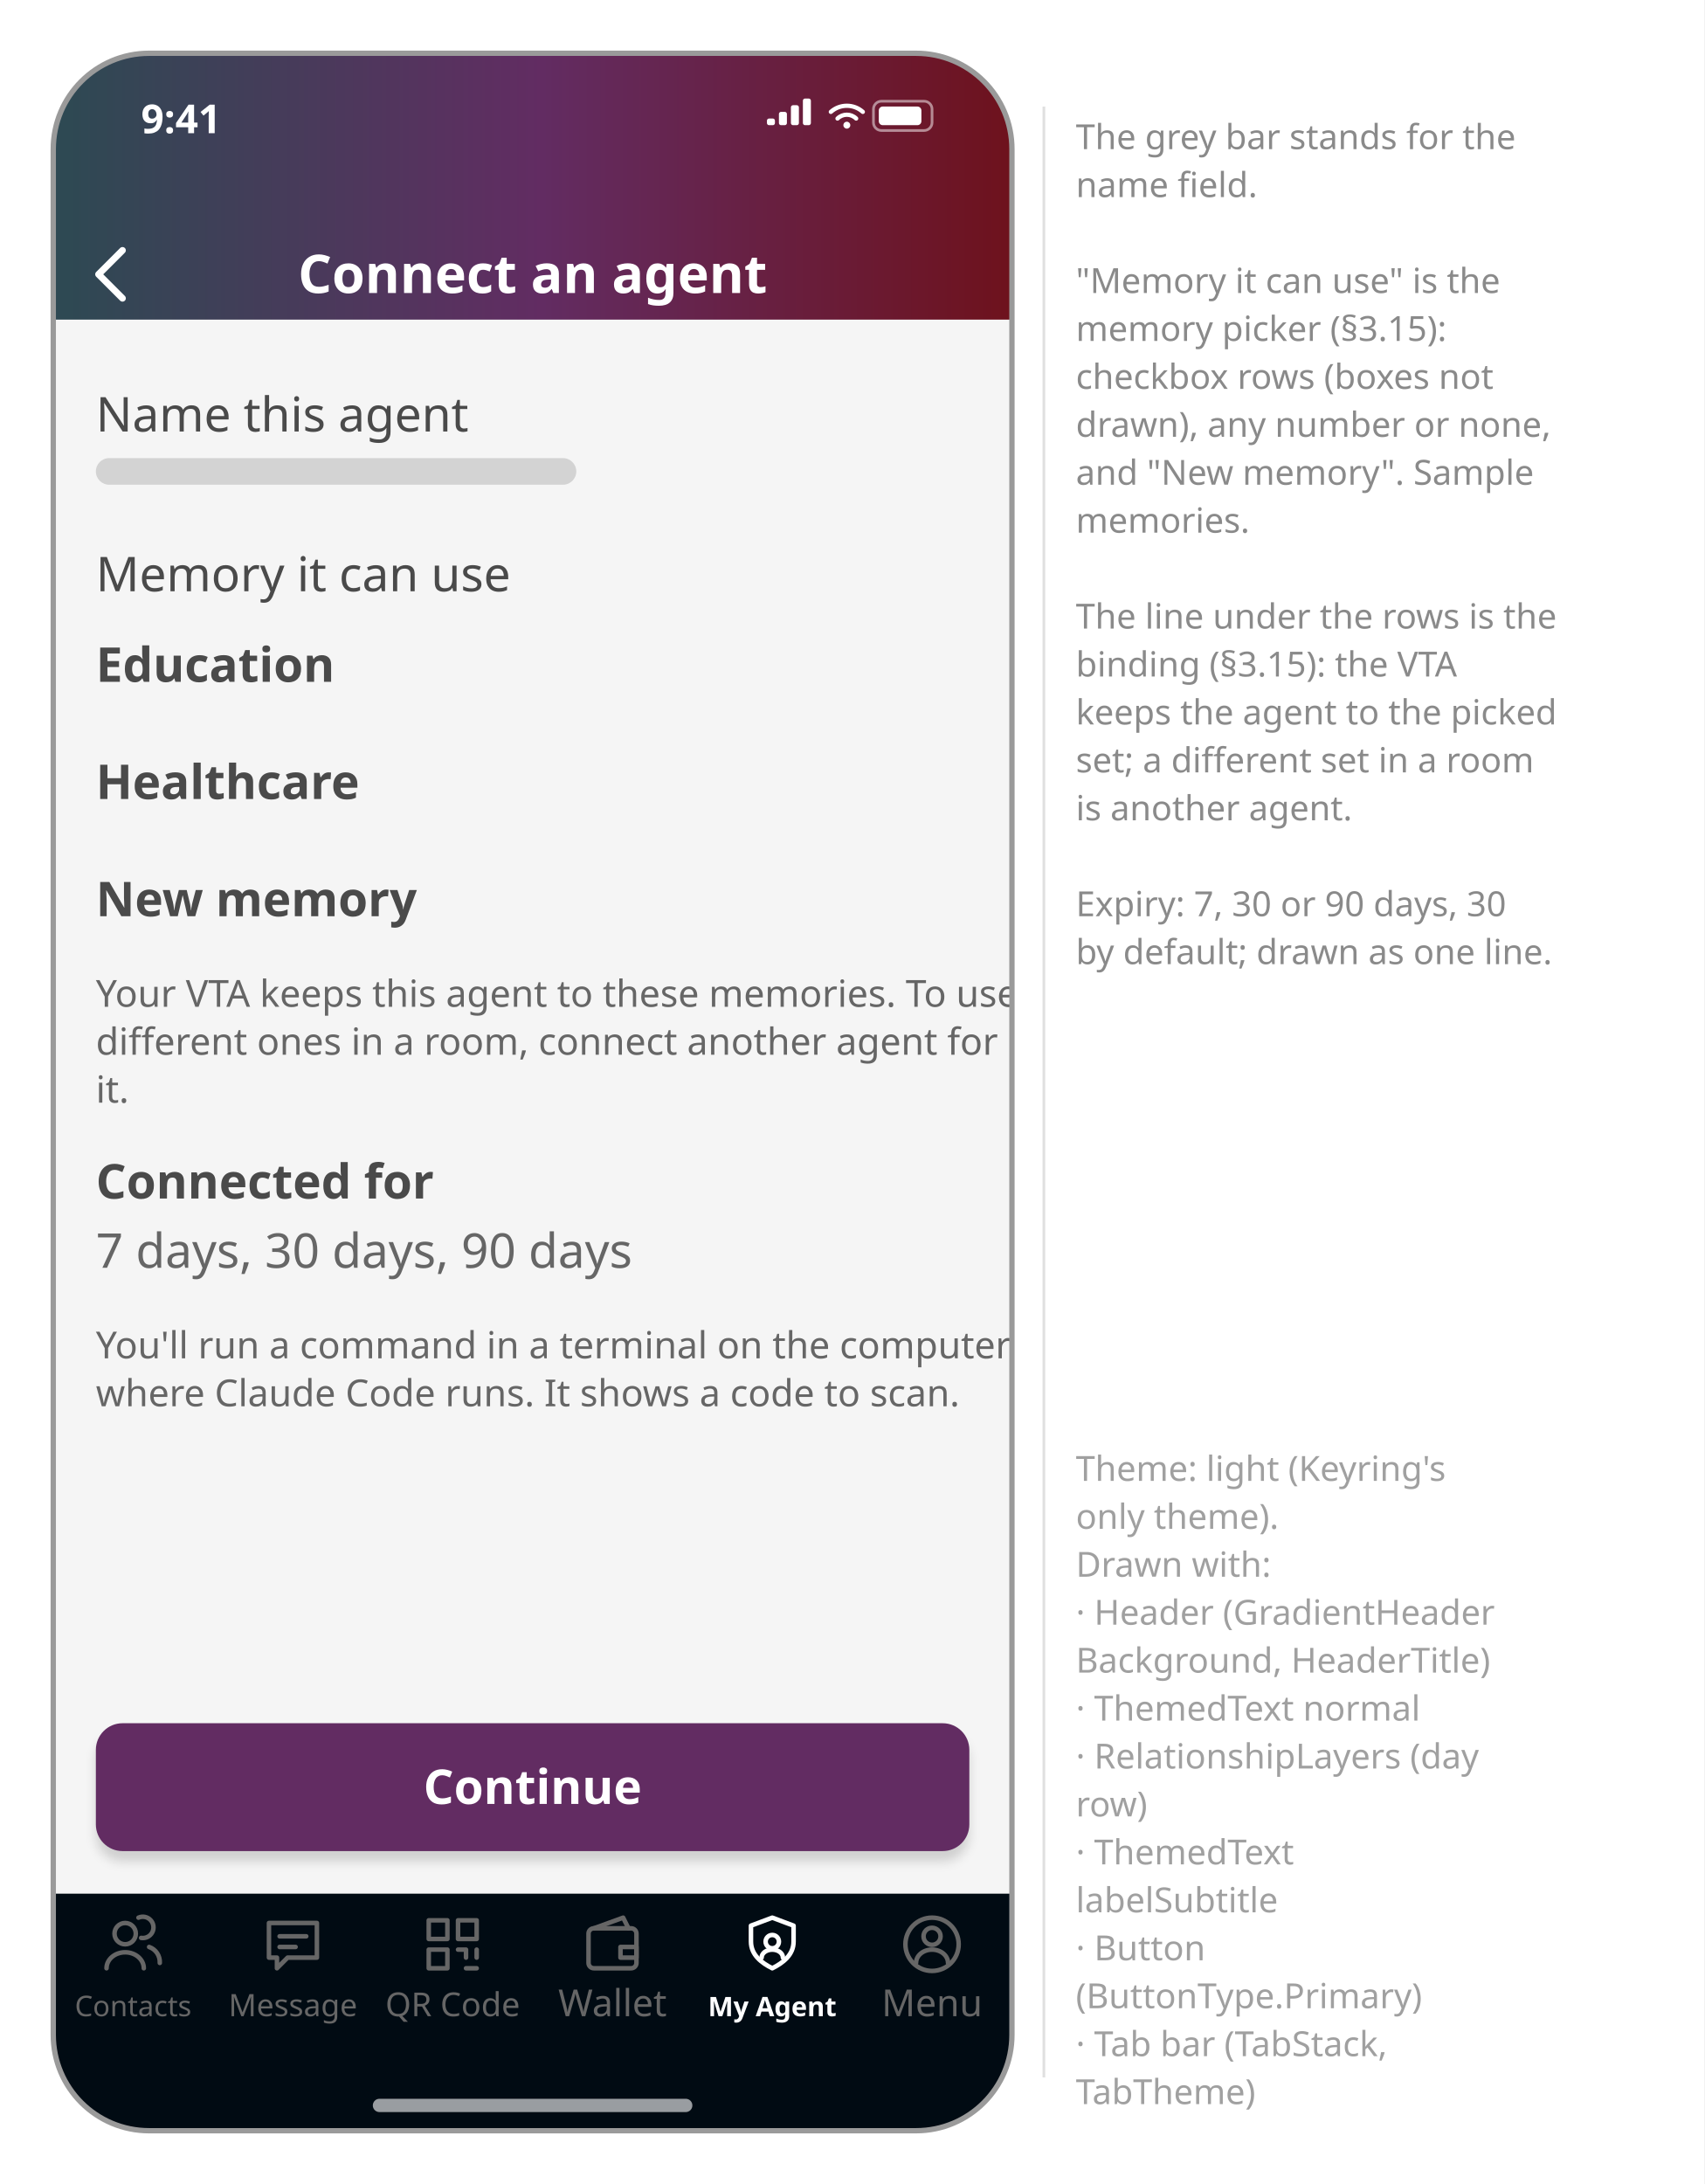
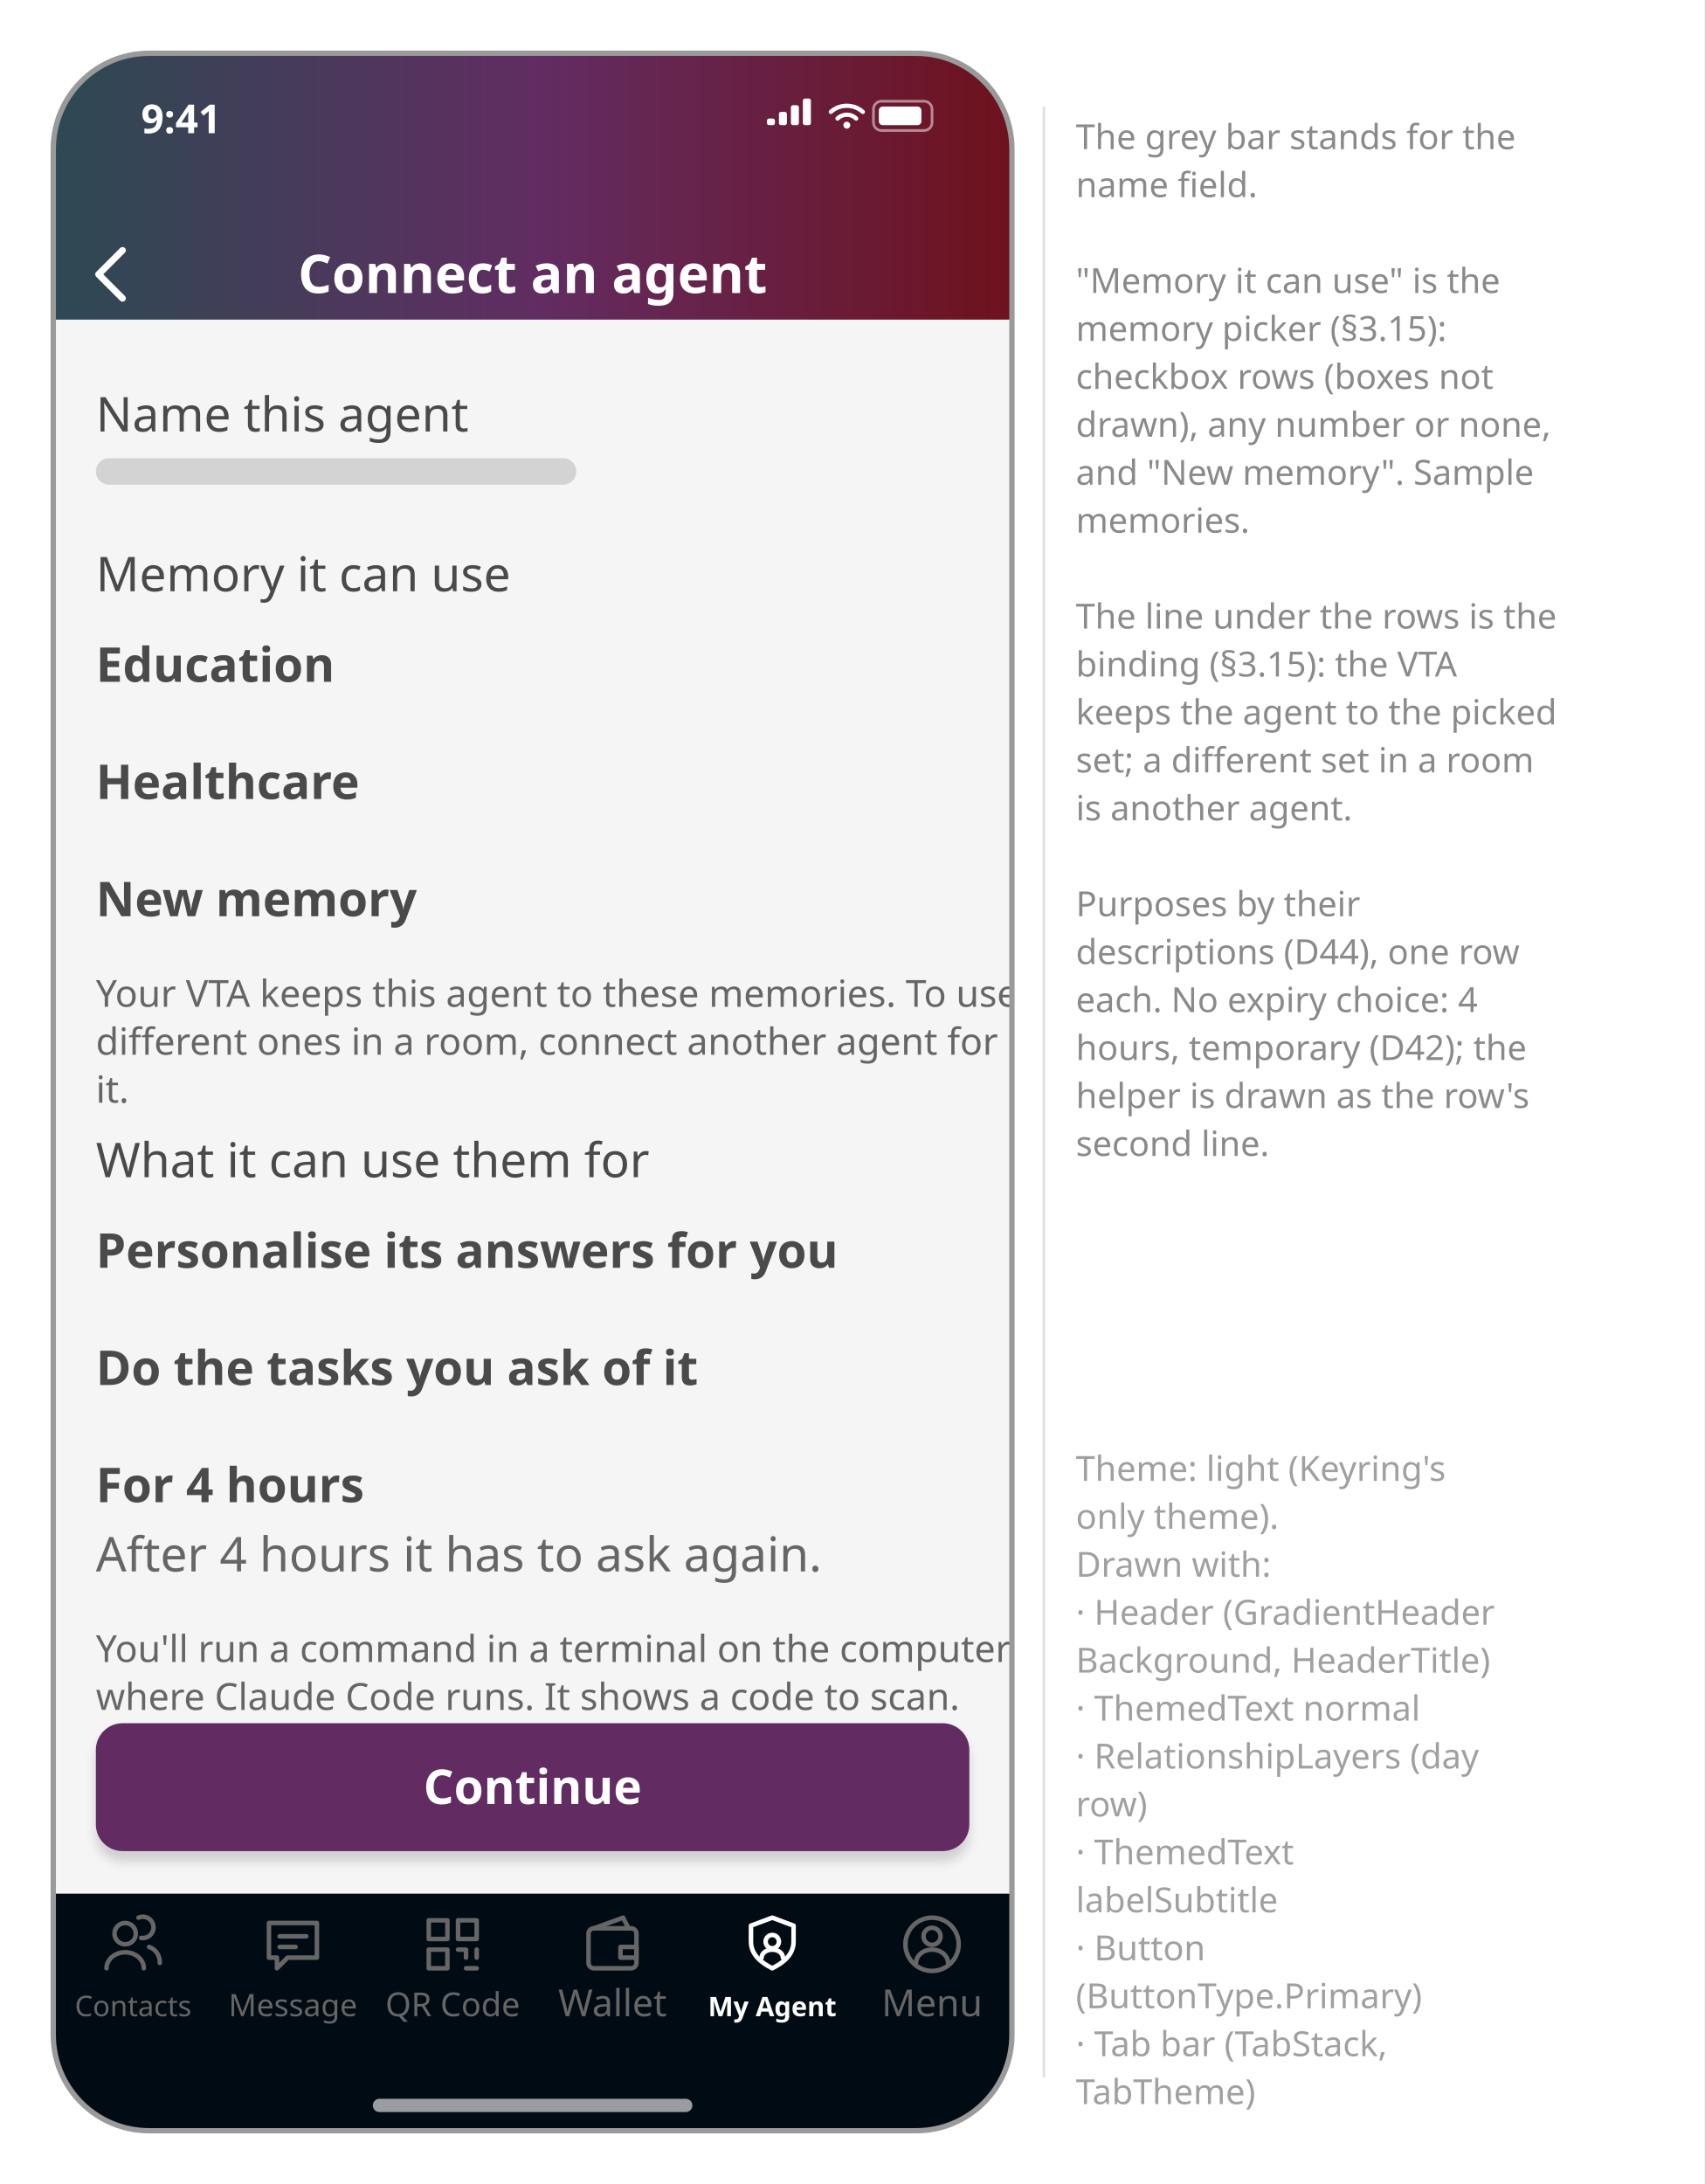
<svg xmlns="http://www.w3.org/2000/svg" width="640" height="820" viewBox="0 0 640 820" font-family="'Source Sans 3', 'SourceSans3-Regular', system-ui, sans-serif">
  <defs>
    <linearGradient id="kr-header" x1="0" y1="0" x2="1" y2="0">
      <stop offset="0.01" stop-color="#2E4953" />
      <stop offset="0.51" stop-color="#622C62" />
      <stop offset="1" stop-color="#6E121D" />
    </linearGradient>
    <filter id="kr-card-shadow" x="-10%" y="-30%" width="120%" height="160%">
      <feGaussianBlur stdDeviation="2" />
    </filter>
    <filter id="kr-button-shadow" x="-10%" y="-30%" width="120%" height="160%">
      <feGaussianBlur stdDeviation="2" />
    </filter>
    <clipPath id="kr-phone">
      <rect x="20" y="20" width="360" height="780" rx="36" />
    </clipPath>
  </defs>
  <rect width="640" height="820" fill="#FFFFFF" />
  <g clip-path="url(#kr-phone)">
    <rect x="20" y="20" width="360" height="780" fill="#F5F5F5" />
    <rect x="20" y="20" width="360" height="100" fill="url(#kr-header)" />
    <text x="68" y="50" font-family="system-ui, sans-serif" font-size="15" font-weight="600" fill="#FFFFFF" text-anchor="middle">9:41</text>
    <g fill="#FFFFFF">
      <rect x="288" y="44.5" width="3" height="2.5" rx="0.8" />
      <rect x="292.5" y="42" width="3" height="5" rx="0.8" />
      <rect x="297" y="39.5" width="3" height="7.5" rx="0.8" />
      <rect x="301.5" y="37" width="3" height="10" rx="0.8" />
    </g>
    <path d="M312 42 a9 9 0 0 1 12 0 M314.5 44.5 a5 5 0 0 1 7 0" fill="none" stroke="#FFFFFF" stroke-width="1.6" stroke-linecap="round" />
    <circle cx="318" cy="47" r="1.3" fill="#FFFFFF" />
    <rect x="328" y="38" width="22" height="11" rx="3" fill="none" stroke="#FFFFFF" stroke-opacity="0.5" />
    <rect x="330" y="40" width="16" height="7" rx="1.5" fill="#FFFFFF" />
    <path d="M46 94 l-9 9 l9 9" fill="none" stroke="#FFFFFF" stroke-width="2.5" stroke-linecap="round" stroke-linejoin="round" />
    <text x="200" y="110" font-family="system-ui, sans-serif" font-size="20" font-weight="700" fill="#FFFFFF" text-anchor="middle">Connect an agent</text>
    <text font-size="18" fill="#4A4A4A">
      <tspan x="36" y="162">Name this agent</tspan>
    </text>
    <rect x="36" y="172" width="180.4" height="10" rx="5" fill="#D3D3D3" />
    <text font-size="18" fill="#4A4A4A">
      <tspan x="36" y="222">Memory it can use</tspan>
    </text>
    <text font-size="18" font-weight="700" fill="#4A4A4A">
      <tspan x="36" y="256">Education</tspan>
    </text>
    <text font-size="18" font-weight="700" fill="#4A4A4A">
      <tspan x="36" y="300">Healthcare</tspan>
    </text>
    <text font-size="18" font-weight="700" fill="#4A4A4A">
      <tspan x="36" y="344">New memory</tspan>
    </text>
    <text font-size="14" fill="#666666">
      <tspan x="36" y="378">Your VTA keeps this agent to these memories. To use</tspan>
      <tspan x="36" dy="18">different ones in a room, connect another agent for</tspan>
      <tspan x="36" dy="18">it.</tspan>
    </text>
+     <text font-size="18" fill="#4A4A4A">
+       <tspan x="36" y="442">What it can use them for</tspan>
+     </text>
    <text font-size="18" font-weight="700" fill="#4A4A4A">
-       <tspan x="36" y="450">Connected for</tspan>
+       <tspan x="36" y="476">Personalise its answers for you</tspan>
+     </text>
+     <text font-size="18" font-weight="700" fill="#4A4A4A">
+       <tspan x="36" y="520">Do the tasks you ask of it</tspan>
+     </text>
+     <text font-size="18" font-weight="700" fill="#4A4A4A">
+       <tspan x="36" y="564">For 4 hours</tspan>
    </text>
    <text font-size="18" fill="#666666">
-       <tspan x="36" y="476">7 days, 30 days, 90 days</tspan>
+       <tspan x="36" y="590">After 4 hours it has to ask again.</tspan>
    </text>
    <text font-size="14" fill="#666666">
-       <tspan x="36" y="510">You'll run a command in a terminal on the computer</tspan>
+       <tspan x="36" y="624">You'll run a command in a terminal on the computer</tspan>
      <tspan x="36" dy="18">where Claude Code runs. It shows a code to scan.</tspan>
    </text>
    <rect x="36" y="651" width="328" height="48" rx="10" fill="#000000" fill-opacity="0.15" filter="url(#kr-button-shadow)" />
    <rect x="36" y="647" width="328" height="48" rx="10" fill="#622C62" />
    <text x="200" y="677.3" font-size="18" font-weight="700" fill="#FFFFFF" text-anchor="middle">Continue</text>
    <rect x="20" y="711" width="360" height="89" fill="#010B13" />
    <g fill="none" stroke="#666666" stroke-width="1.7" stroke-linecap="round" stroke-linejoin="round">
      <circle cx="47" cy="726" r="4" />
      <path d="M40 739 a7 6 0 0 1 14 0" />
      <path d="M52 720 a4 4 0 1 1 1 7.6 M56 731 a6 6 0 0 1 4 6" />
    </g>
    <text x="50" y="757" font-size="10.7" fill="#666666" text-anchor="middle">Contacts</text>
    <g fill="none" stroke="#666666" stroke-width="1.7" stroke-linecap="round" stroke-linejoin="round">
      <path d="M101 722 h18 v13 h-11 l-4 4 v-4 h-3 z" />
      <path d="M105 727 h10 M105 731 h6" />
    </g>
    <text x="110" y="757" font-size="11.6" fill="#666666" text-anchor="middle">Message</text>
    <g fill="none" stroke="#666666" stroke-width="1.7" stroke-linecap="round" stroke-linejoin="round">
      <rect x="161" y="721" width="7" height="7" />
      <rect x="172" y="721" width="7" height="7" />
      <rect x="161" y="732" width="7" height="7" />
      <path d="M172 732 h3 v3 M179 732 v3 M175 739 h4" />
    </g>
    <text x="170" y="757" font-size="12.4" fill="#666666" text-anchor="middle">QR Code</text>
    <g fill="none" stroke="#666666" stroke-width="1.7" stroke-linecap="round" stroke-linejoin="round">
      <rect x="221" y="724" width="18" height="15" rx="2" />
      <path d="M223 724 l11 -4 l2 4 M233 731 h6 v4 h-6 z" />
    </g>
    <text x="230" y="757" font-size="14.0" fill="#666666" text-anchor="middle">Wallet</text>
    <g fill="none" stroke="#FFFFFF" stroke-width="1.7" stroke-linecap="round" stroke-linejoin="round">
      <path d="M290 720 l8 3 v6 c0 5 -4 8 -8 10 c-4 -2 -8 -5 -8 -10 v-6 z" />
      <circle cx="290" cy="729" r="2.5" />
      <path d="M286 735 a4 3 0 0 1 8 0" />
    </g>
    <text x="290" y="757" font-size="10.1" font-weight="700" fill="#FFFFFF" text-anchor="middle">My Agent</text>
    <g fill="none" stroke="#666666" stroke-width="1.7" stroke-linecap="round" stroke-linejoin="round">
      <circle cx="350" cy="730" r="10" />
      <circle cx="350" cy="727" r="3.2" />
      <path d="M344 737 a6 5 0 0 1 12 0" />
    </g>
    <text x="350" y="757" font-size="14.0" fill="#666666" text-anchor="middle">Menu</text>
    <rect x="140" y="788" width="120" height="5" rx="2.5" fill="#FFFFFF" opacity="0.6" />
  </g>
  <rect x="20" y="20" width="360" height="780" rx="36" fill="none" stroke="#9A9A9A" stroke-width="2" />
  <line x1="392" y1="40" x2="392" y2="780" stroke="#E0E0E0" stroke-width="1" />
  <text font-family="system-ui, sans-serif" font-size="13" fill="#8A8A8A">
    <tspan x="404" y="56">The grey bar stands for the</tspan>
    <tspan x="404" dy="18">name field.</tspan>
    <tspan x="404" dy="18"> </tspan>
    <tspan x="404" dy="18">"Memory it can use" is the</tspan>
    <tspan x="404" dy="18">memory picker (§3.15):</tspan>
    <tspan x="404" dy="18">checkbox rows (boxes not</tspan>
    <tspan x="404" dy="18">drawn), any number or none,</tspan>
    <tspan x="404" dy="18">and "New memory". Sample</tspan>
    <tspan x="404" dy="18">memories.</tspan>
    <tspan x="404" dy="18"> </tspan>
    <tspan x="404" dy="18">The line under the rows is the</tspan>
    <tspan x="404" dy="18">binding (§3.15): the VTA</tspan>
    <tspan x="404" dy="18">keeps the agent to the picked</tspan>
    <tspan x="404" dy="18">set; a different set in a room</tspan>
    <tspan x="404" dy="18">is another agent.</tspan>
    <tspan x="404" dy="18"> </tspan>
-     <tspan x="404" dy="18">Expiry: 7, 30 or 90 days, 30</tspan>
-     <tspan x="404" dy="18">by default; drawn as one line.</tspan>
+     <tspan x="404" dy="18">Purposes by their</tspan>
+     <tspan x="404" dy="18">descriptions (D44), one row</tspan>
+     <tspan x="404" dy="18">each. No expiry choice: 4</tspan>
+     <tspan x="404" dy="18">hours, temporary (D42); the</tspan>
+     <tspan x="404" dy="18">helper is drawn as the row's</tspan>
+     <tspan x="404" dy="18">second line.</tspan>
    <tspan x="404" dy="18"> </tspan>
  </text>
  <text font-family="system-ui, sans-serif" font-size="13" fill="#A0A0A0">
    <tspan x="404" y="556">Theme: light (Keyring's</tspan>
    <tspan x="404" dy="18">   only theme).</tspan>
    <tspan x="404" dy="18">Drawn with:</tspan>
    <tspan x="404" dy="18">· Header (GradientHeader</tspan>
    <tspan x="404" dy="18">   Background, HeaderTitle)</tspan>
    <tspan x="404" dy="18">· ThemedText normal</tspan>
    <tspan x="404" dy="18">· RelationshipLayers (day</tspan>
    <tspan x="404" dy="18">   row)</tspan>
    <tspan x="404" dy="18">· ThemedText</tspan>
    <tspan x="404" dy="18">   labelSubtitle</tspan>
    <tspan x="404" dy="18">· Button</tspan>
    <tspan x="404" dy="18">   (ButtonType.Primary)</tspan>
    <tspan x="404" dy="18">· Tab bar (TabStack,</tspan>
    <tspan x="404" dy="18">   TabTheme)</tspan>
  </text>
</svg>
